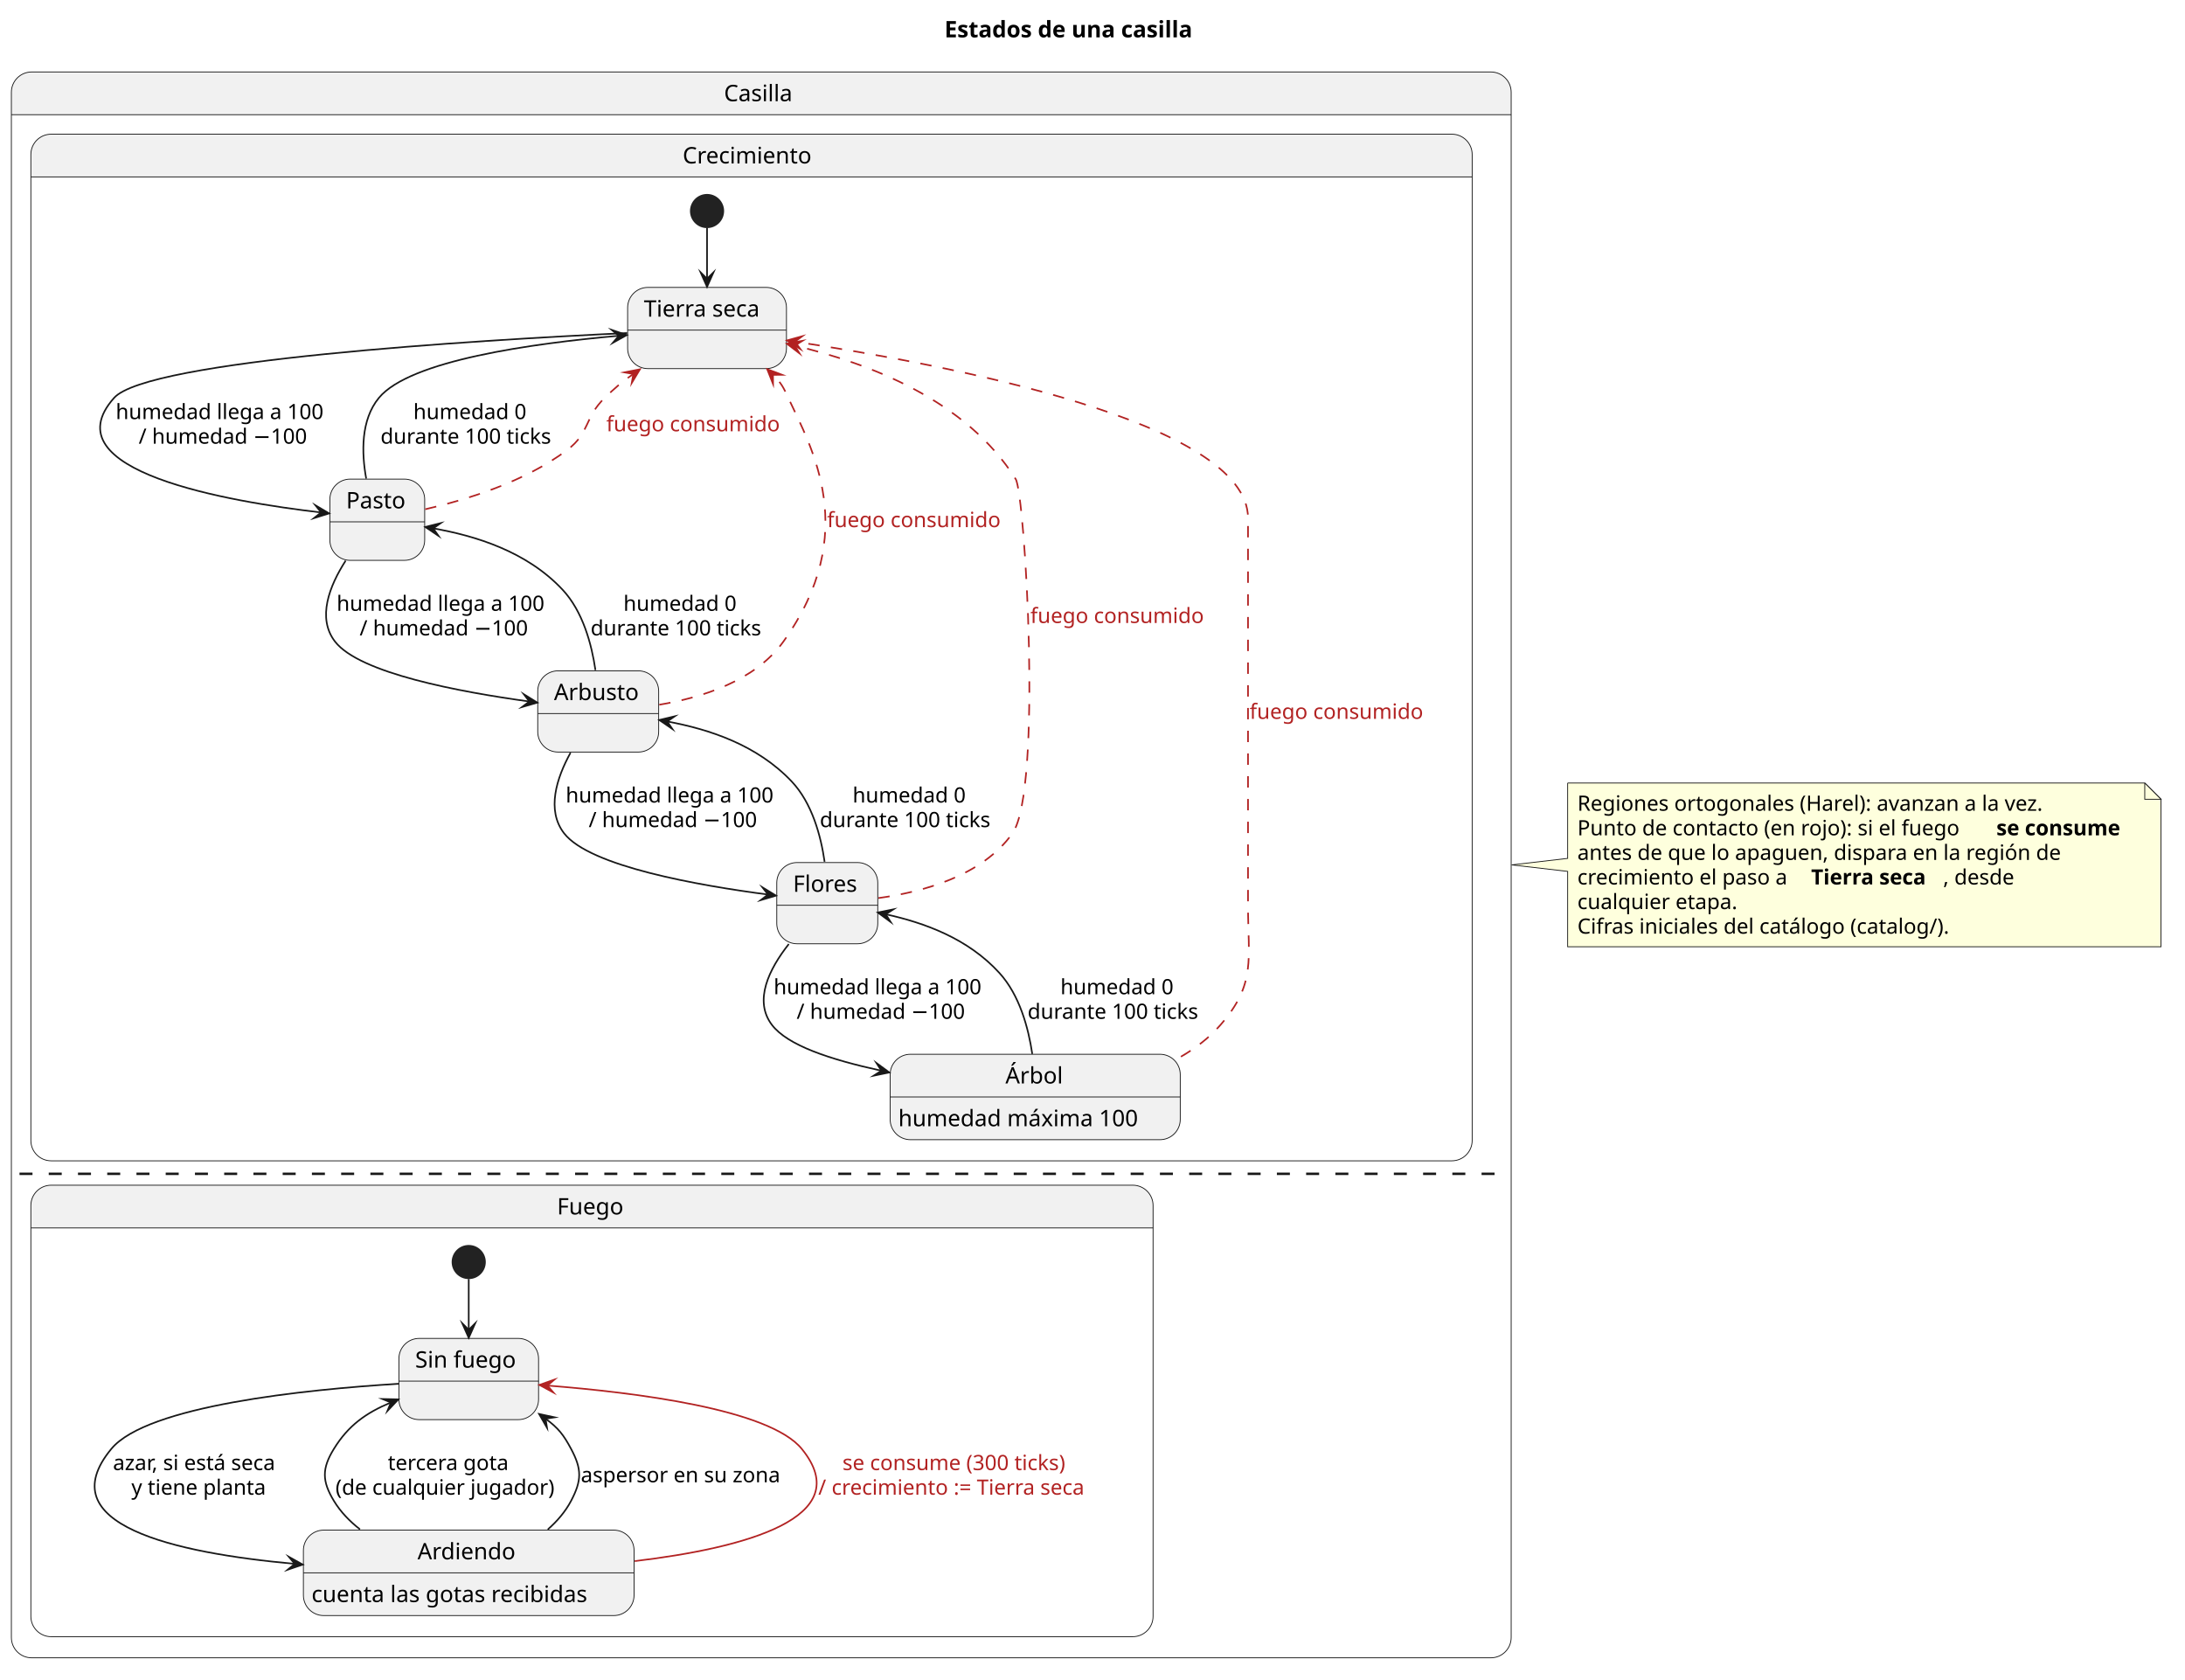
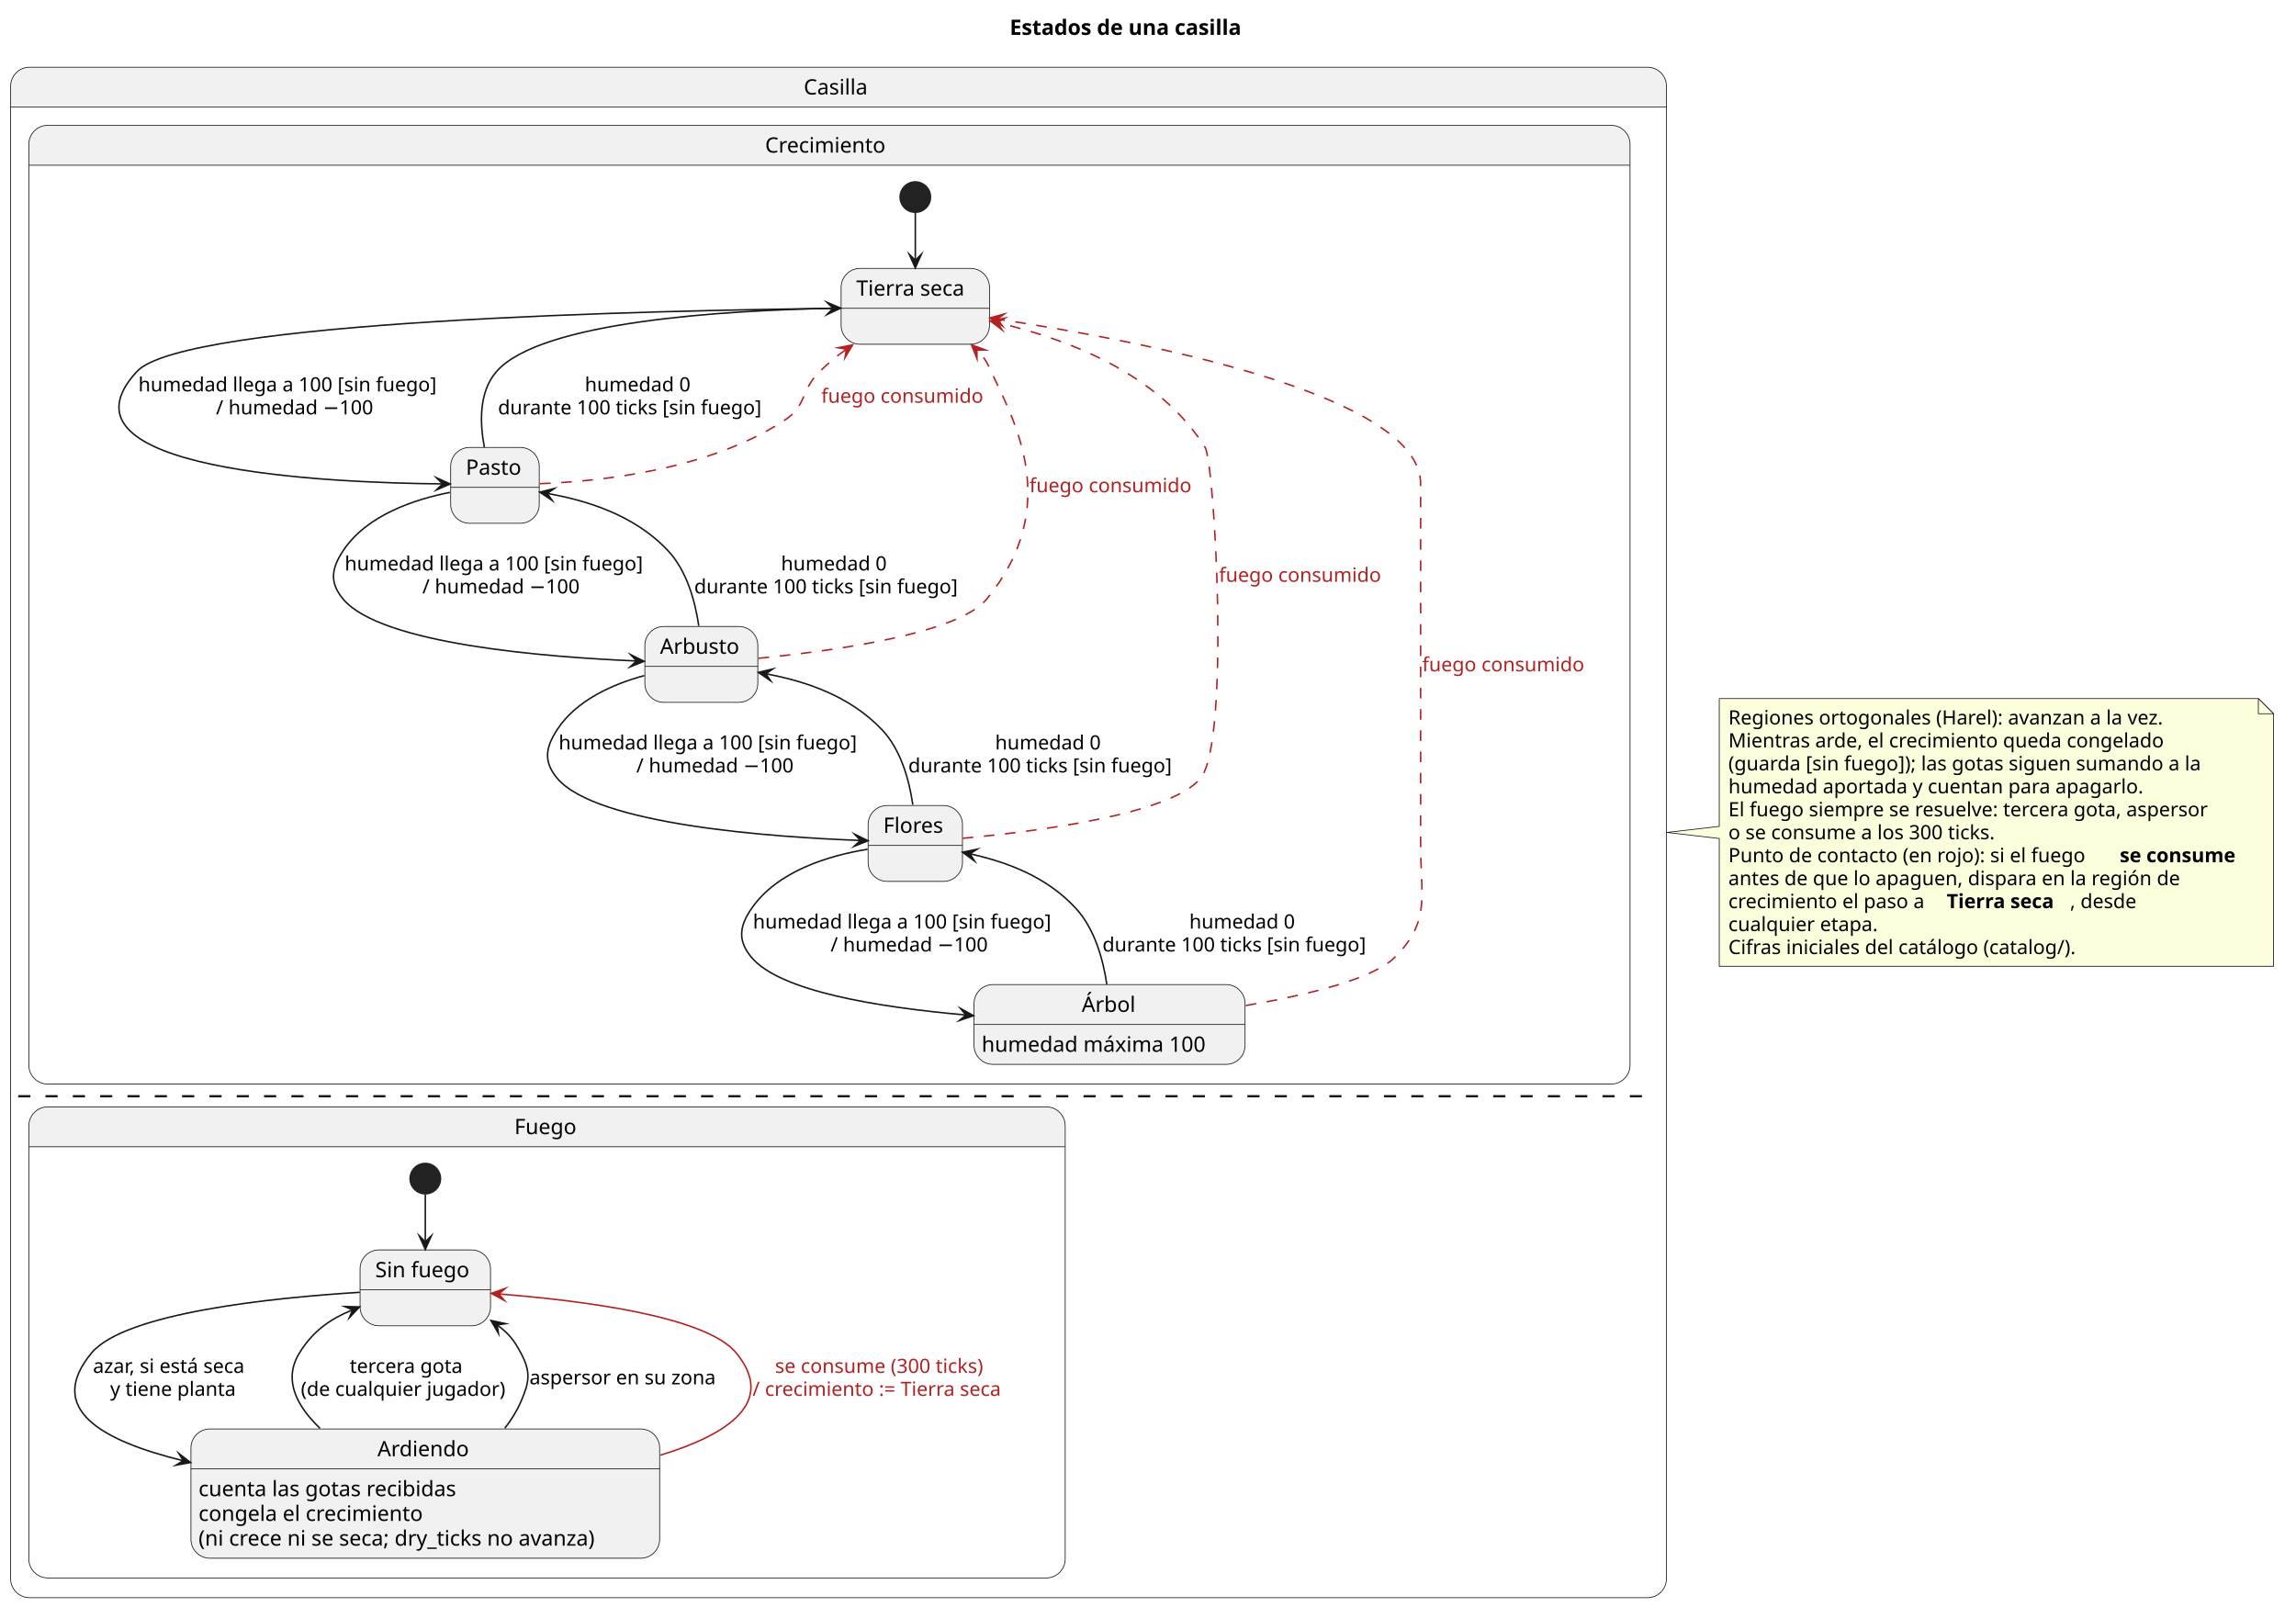
- <svg xmlns="http://www.w3.org/2000/svg" version="1.1" data-diagram-type="STATE" style="width:1345px;height:1034px;background:#FFFFFF;" width="1345px" height="1034px" viewBox="0 0 1345 1034" zoomAndPan="magnify" preserveAspectRatio="none" contentStyleType="text/css">
+ <svg xmlns="http://www.w3.org/2000/svg" version="1.1" data-diagram-type="STATE" style="width:1513px;height:1066px;background:#FFFFFF;" width="1513px" height="1066px" viewBox="0 0 1513 1066" zoomAndPan="magnify" preserveAspectRatio="none" contentStyleType="text/css">
  <defs />
  <g font-family="sans-serif" lengthAdjust="spacing">
    <g class="title" data-source-line="1">
-       <text x="581.387" y="22.995" fill="#000" font-size="14" textLength="175.451" font-weight="700">Estados de una casilla</text>
+       <text x="665.372" y="22.995" fill="#000" font-size="14" textLength="175.451" font-weight="700">Estados de una casilla</text>
    </g>
    <g class="entity" data-qualified-name="Casilla" id="ent0001" data-source-line="3">
-       <path d="M19.5,44.297 L917.715,44.297 A12.5,12.5 0 0 1 930.215,56.797 L930.215,70.594 L7,70.594 L7,56.797 A12.5,12.5 0 0 1 19.5,44.297" fill="#F1F1F1" />
-       <rect x="7" y="44.297" width="923.215" height="976.078" fill="none" style="stroke:#181818;stroke-width:0.5;" rx="12.5" ry="12.5" />
-       <line x1="7" y1="70.594" x2="930.215" y2="70.594" style="stroke:#181818;stroke-width:0.5;" />
-       <text x="445.659" y="62.292" fill="#000" font-size="14" textLength="45.896">Casilla</text>
+       <path d="M19.5,44.297 L1085.645,44.297 A12.5,12.5 0 0 1 1098.145,56.797 L1098.145,70.594 L7,70.594 L7,56.797 A12.5,12.5 0 0 1 19.5,44.297" fill="#F1F1F1" />
+       <rect x="7" y="44.297" width="1091.145" height="1008.672" fill="none" style="stroke:#181818;stroke-width:0.5;" rx="12.5" ry="12.5" />
+       <line x1="7" y1="70.594" x2="1098.145" y2="70.594" style="stroke:#181818;stroke-width:0.5;" />
+       <text x="529.624" y="62.292" fill="#000" font-size="14" textLength="45.896">Casilla</text>
      <g class="entity" data-qualified-name="Casilla.Crecimiento" id="ent0002" data-source-line="4">
-         <path d="M31.5,82.594 L893.715,82.594 A12.5,12.5 0 0 1 906.215,95.094 L906.215,108.891 L19,108.891 L19,95.094 A12.5,12.5 0 0 1 31.5,82.594" fill="#F1F1F1" />
-         <rect x="19" y="82.594" width="887.215" height="631.891" fill="none" style="stroke:#181818;stroke-width:0.5;" rx="12.5" ry="12.5" />
-         <line x1="19" y1="108.891" x2="906.215" y2="108.891" style="stroke:#181818;stroke-width:0.5;" />
-         <text x="420.208" y="100.589" fill="#000" font-size="14" textLength="84.8">Crecimiento</text>
+         <path d="M31.5,82.594 L1061.645,82.594 A12.5,12.5 0 0 1 1074.145,95.094 L1074.145,108.891 L19,108.891 L19,95.094 A12.5,12.5 0 0 1 31.5,82.594" fill="#F1F1F1" />
+         <rect x="19" y="82.594" width="1055.145" height="631.891" fill="none" style="stroke:#181818;stroke-width:0.5;" rx="12.5" ry="12.5" />
+         <line x1="19" y1="108.891" x2="1074.145" y2="108.891" style="stroke:#181818;stroke-width:0.5;" />
+         <text x="504.173" y="100.589" fill="#000" font-size="14" textLength="84.8">Crecimiento</text>
        <g class="entity" data-qualified-name="Casilla.Crecimiento.Seca" id="ent0003" data-source-line="5">
-           <rect x="386.34" y="176.891" width="97.779" height="50" fill="#F1F1F1" style="stroke:#181818;stroke-width:0.5;" rx="12.5" ry="12.5" />
-           <line x1="386.34" y1="203.188" x2="484.119" y2="203.188" style="stroke:#181818;stroke-width:0.5;" />
-           <text x="396.34" y="194.886" fill="#000" font-size="14" textLength="77.779">Tierra seca</text>
+           <rect x="554.27" y="176.891" width="97.779" height="50" fill="#F1F1F1" style="stroke:#181818;stroke-width:0.5;" rx="12.5" ry="12.5" />
+           <line x1="554.27" y1="203.188" x2="652.049" y2="203.188" style="stroke:#181818;stroke-width:0.5;" />
+           <text x="564.27" y="194.886" fill="#000" font-size="14" textLength="77.779">Tierra seca</text>
        </g>
        <g class="entity" data-qualified-name="Casilla.Crecimiento.Pasto" id="ent0004" data-source-line="6">
-           <rect x="203.05" y="294.891" width="58.37" height="50" fill="#F1F1F1" style="stroke:#181818;stroke-width:0.5;" rx="12.5" ry="12.5" />
-           <line x1="203.05" y1="321.188" x2="261.42" y2="321.188" style="stroke:#181818;stroke-width:0.5;" />
-           <text x="213.05" y="312.886" fill="#000" font-size="14" textLength="38.37">Pasto</text>
+           <rect x="296.97" y="294.891" width="58.37" height="50" fill="#F1F1F1" style="stroke:#181818;stroke-width:0.5;" rx="12.5" ry="12.5" />
+           <line x1="296.97" y1="321.188" x2="355.34" y2="321.188" style="stroke:#181818;stroke-width:0.5;" />
+           <text x="306.97" y="312.886" fill="#000" font-size="14" textLength="38.37">Pasto</text>
        </g>
        <g class="entity" data-qualified-name="Casilla.Crecimiento.Arbusto" id="ent0005" data-source-line="7">
-           <rect x="331.01" y="412.891" width="74.441" height="50" fill="#F1F1F1" style="stroke:#181818;stroke-width:0.5;" rx="12.5" ry="12.5" />
-           <line x1="331.01" y1="439.188" x2="405.451" y2="439.188" style="stroke:#181818;stroke-width:0.5;" />
-           <text x="341.01" y="430.886" fill="#000" font-size="14" textLength="54.441">Arbusto</text>
+           <rect x="424.94" y="412.891" width="74.441" height="50" fill="#F1F1F1" style="stroke:#181818;stroke-width:0.5;" rx="12.5" ry="12.5" />
+           <line x1="424.94" y1="439.188" x2="499.381" y2="439.188" style="stroke:#181818;stroke-width:0.5;" />
+           <text x="434.94" y="430.886" fill="#000" font-size="14" textLength="54.441">Arbusto</text>
        </g>
        <g class="entity" data-qualified-name="Casilla.Crecimiento.Flores" id="ent0006" data-source-line="8">
-           <rect x="478.15" y="530.891" width="62.171" height="50" fill="#F1F1F1" style="stroke:#181818;stroke-width:0.5;" rx="12.5" ry="12.5" />
-           <line x1="478.15" y1="557.188" x2="540.321" y2="557.188" style="stroke:#181818;stroke-width:0.5;" />
-           <text x="488.15" y="548.886" fill="#000" font-size="14" textLength="42.171">Flores</text>
+           <rect x="572.07" y="530.891" width="62.171" height="50" fill="#F1F1F1" style="stroke:#181818;stroke-width:0.5;" rx="12.5" ry="12.5" />
+           <line x1="572.07" y1="557.188" x2="634.241" y2="557.188" style="stroke:#181818;stroke-width:0.5;" />
+           <text x="582.07" y="548.886" fill="#000" font-size="14" textLength="42.171">Flores</text>
        </g>
        <g class="entity" data-qualified-name="Casilla.Crecimiento.Arbol" id="ent0007" data-source-line="9">
-           <rect x="547.94" y="648.891" width="178.58" height="52.594" fill="#F1F1F1" style="stroke:#181818;stroke-width:0.5;" rx="12.5" ry="12.5" />
-           <line x1="547.94" y1="675.188" x2="726.52" y2="675.188" style="stroke:#181818;stroke-width:0.5;" />
-           <text x="618.893" y="666.886" fill="#000" font-size="14" textLength="36.675">Árbol</text>
-           <text x="552.94" y="693.183" fill="#000" font-size="14" textLength="158.58">humedad máxima 100</text>
+           <rect x="641.87" y="648.891" width="178.58" height="52.594" fill="#F1F1F1" style="stroke:#181818;stroke-width:0.5;" rx="12.5" ry="12.5" />
+           <line x1="641.87" y1="675.188" x2="820.45" y2="675.188" style="stroke:#181818;stroke-width:0.5;" />
+           <text x="712.823" y="666.886" fill="#000" font-size="14" textLength="36.675">Árbol</text>
+           <text x="646.87" y="693.183" fill="#000" font-size="14" textLength="158.58">humedad máxima 100</text>
        </g>
        <g class="start_entity" data-qualified-name="Casilla.Crecimiento..start.Crecimiento" id="ent0012" data-source-line="12">
-           <ellipse cx="435.23" cy="129.891" rx="10" ry="10" fill="#222" style="stroke:#222;stroke-width:1;" />
+           <ellipse cx="603.16" cy="129.891" rx="10" ry="10" fill="#222" style="stroke:#222;stroke-width:1;" />
        </g>
        <g class="link" data-entity-1="ent0012" data-entity-2="ent0003" id="lnk13" data-source-line="12" data-link-type="dependency">
-           <path d="M435.23,140.331 C435.23,149.581 435.23,159.081 435.23,171.571" style="stroke:#181818;stroke-width:1;" fill="none" id="*start*Crecimiento-to-Seca" />
-           <polygon points="435.23,176.571,439.23,167.571,435.23,171.571,431.23,167.571,435.23,176.571" fill="#181818" style="stroke:#181818;stroke-width:1;stroke-linejoin:miter;stroke-miterlimit:10;" />
+           <path d="M603.16,140.331 C603.16,149.581 603.16,159.081 603.16,171.571" style="stroke:#181818;stroke-width:1;" fill="none" id="*start*Crecimiento-to-Seca" />
+           <polygon points="603.16,176.571,607.16,167.571,603.16,171.571,599.16,167.571,603.16,176.571" fill="#181818" style="stroke:#181818;stroke-width:1;stroke-linejoin:miter;stroke-miterlimit:10;" />
        </g>
        <g class="link" data-entity-1="ent0003" data-entity-2="ent0004" id="lnk14" data-source-line="13" data-link-type="dependency">
-           <path d="M386.1,204.971 C291.36,209.491 90.9,221.711 70.23,244.891 C30,290.011 140.734,308.792 197.654,315.422" style="stroke:#181818;stroke-width:1;" fill="none" id="Seca-to-Pasto" />
-           <polygon points="202.62,316.001,194.143,310.986,197.654,315.422,193.218,318.932,202.62,316.001" fill="#181818" style="stroke:#181818;stroke-width:1;stroke-linejoin:miter;stroke-miterlimit:10;" />
-           <text x="71.23" y="257.958" fill="#000" font-size="13" textLength="138.227">humedad llega a 100</text>
-           <text x="85.363" y="273.09" fill="#000" font-size="13" textLength="109.96">/ humedad −100</text>
+           <path d="M553.89,203.211 C431.49,204.531 121.19,211.211 90.16,244.891 C30,310.171 215.94,318.224 291.64,318.924" style="stroke:#181818;stroke-width:1;" fill="none" id="Seca-to-Pasto" />
+           <polygon points="296.64,318.971,287.677,314.888,291.64,318.924,287.603,322.887,296.64,318.971" fill="#181818" style="stroke:#181818;stroke-width:1;stroke-linejoin:miter;stroke-miterlimit:10;" />
+           <text x="91.16" y="257.958" fill="#000" font-size="13" textLength="212.278">humedad llega a 100 [sin fuego]</text>
+           <text x="142.319" y="273.09" fill="#000" font-size="13" textLength="109.96">/ humedad −100</text>
        </g>
        <g class="link" data-entity-1="ent0004" data-entity-2="ent0005" id="lnk15" data-source-line="14" data-link-type="dependency">
-           <path d="M212.76,345.111 C202.83,360.561 194.98,380.351 206.23,394.891 C221.34,414.421 282.867,425.847 325.827,431.777" style="stroke:#181818;stroke-width:1;" fill="none" id="Pasto-to-Arbusto" />
-           <polygon points="330.78,432.461,322.411,427.268,325.827,431.777,321.318,435.192,330.78,432.461" fill="#181818" style="stroke:#181818;stroke-width:1;stroke-linejoin:miter;stroke-miterlimit:10;" />
-           <text x="207.23" y="375.958" fill="#000" font-size="13" textLength="138.227">humedad llega a 100</text>
-           <text x="221.363" y="391.09" fill="#000" font-size="13" textLength="109.96">/ humedad −100</text>
+           <path d="M296.49,324.521 C273.02,329.131 241.69,339.521 226.16,362.891 C218.29,374.731 217.03,383.981 226.16,394.891 C251.01,424.551 359.335,433.068 419.455,435.628" style="stroke:#181818;stroke-width:1;" fill="none" id="Pasto-to-Arbusto" />
+           <polygon points="424.45,435.841,415.628,431.461,419.455,435.628,415.288,439.454,424.45,435.841" fill="#181818" style="stroke:#181818;stroke-width:1;stroke-linejoin:miter;stroke-miterlimit:10;" />
+           <text x="227.16" y="375.958" fill="#000" font-size="13" textLength="212.278">humedad llega a 100 [sin fuego]</text>
+           <text x="278.319" y="391.09" fill="#000" font-size="13" textLength="109.96">/ humedad −100</text>
        </g>
        <g class="link" data-entity-1="ent0005" data-entity-2="ent0006" id="lnk16" data-source-line="15" data-link-type="dependency">
-           <path d="M351.2,463.301 C342.64,478.831 336.2,498.631 347.23,512.891 C363.06,533.341 430.233,544.996 472.733,550.606" style="stroke:#181818;stroke-width:1;" fill="none" id="Arbusto-to-Flores" />
-           <polygon points="477.69,551.261,469.291,546.117,472.733,550.606,468.244,554.048,477.69,551.261" fill="#181818" style="stroke:#181818;stroke-width:1;stroke-linejoin:miter;stroke-miterlimit:10;" />
-           <text x="348.23" y="493.958" fill="#000" font-size="13" textLength="138.227">humedad llega a 100</text>
-           <text x="362.363" y="509.09" fill="#000" font-size="13" textLength="109.96">/ humedad −100</text>
+           <path d="M424.59,445.251 C403.88,450.881 379.85,461.391 367.16,480.891 C359.4,492.801 358.03,501.981 367.16,512.891 C392.95,543.671 508.994,551.722 567.004,553.912" style="stroke:#181818;stroke-width:1;" fill="none" id="Arbusto-to-Flores" />
+           <polygon points="572,554.101,563.157,549.764,567.004,553.912,562.856,557.758,572,554.101" fill="#181818" style="stroke:#181818;stroke-width:1;stroke-linejoin:miter;stroke-miterlimit:10;" />
+           <text x="368.16" y="493.958" fill="#000" font-size="13" textLength="212.278">humedad llega a 100 [sin fuego]</text>
+           <text x="419.319" y="509.09" fill="#000" font-size="13" textLength="109.96">/ humedad −100</text>
        </g>
        <g class="link" data-entity-1="ent0006" data-entity-2="ent0007" id="lnk17" data-source-line="16" data-link-type="dependency">
-           <path d="M485.56,581.051 C473.55,596.291 463.69,615.861 475.23,630.891 C484.85,643.411 510.525,652.033 542.555,659.033" style="stroke:#181818;stroke-width:1;" fill="none" id="Flores-to-Arbol" />
-           <polygon points="547.44,660.101,539.502,654.271,542.555,659.033,537.794,662.087,547.44,660.101" fill="#181818" style="stroke:#181818;stroke-width:1;stroke-linejoin:miter;stroke-miterlimit:10;" />
-           <text x="476.23" y="611.958" fill="#000" font-size="13" textLength="138.227">humedad llega a 100</text>
-           <text x="490.363" y="627.09" fill="#000" font-size="13" textLength="109.96">/ humedad −100</text>
+           <path d="M571.71,559.711 C546.35,563.841 512.2,573.981 495.16,598.891 C487.13,610.621 486.05,619.961 495.16,630.891 C513.86,653.331 577.92,663.737 636.54,668.957" style="stroke:#181818;stroke-width:1;" fill="none" id="Flores-to-Arbol" />
+           <polygon points="641.52,669.401,632.91,664.618,636.54,668.957,632.201,672.587,641.52,669.401" fill="#181818" style="stroke:#181818;stroke-width:1;stroke-linejoin:miter;stroke-miterlimit:10;" />
+           <text x="496.16" y="611.958" fill="#000" font-size="13" textLength="212.278">humedad llega a 100 [sin fuego]</text>
+           <text x="547.319" y="627.09" fill="#000" font-size="13" textLength="109.96">/ humedad −100</text>
        </g>
        <g class="link" data-entity-1="ent0007" data-entity-2="ent0006" id="lnk18" data-source-line="17" data-link-type="dependency">
-           <path d="M635.43,648.731 C633.05,632.671 627.61,612.481 615.23,598.891 C595.77,577.521 568.913,567.947 545.223,562.727" style="stroke:#181818;stroke-width:1;" fill="none" id="Arbol-to-Flores" />
-           <polygon points="540.34,561.651,548.268,567.494,545.223,562.727,549.99,559.681,540.34,561.651" fill="#181818" style="stroke:#181818;stroke-width:1;stroke-linejoin:miter;stroke-miterlimit:10;" />
-           <text x="652.739" y="611.958" fill="#000" font-size="13" textLength="74.014">humedad 0</text>
-           <text x="632.56" y="627.09" fill="#000" font-size="13" textLength="114.372">durante 100 ticks</text>
+           <path d="M729.36,648.731 C726.98,632.671 721.54,612.481 709.16,598.891 C689.7,577.521 662.843,567.947 639.153,562.727" style="stroke:#181818;stroke-width:1;" fill="none" id="Arbol-to-Flores" />
+           <polygon points="634.27,561.651,642.198,567.494,639.153,562.727,643.92,559.681,634.27,561.651" fill="#181818" style="stroke:#181818;stroke-width:1;stroke-linejoin:miter;stroke-miterlimit:10;" />
+           <text x="783.695" y="611.958" fill="#000" font-size="13" textLength="74.014">humedad 0</text>
+           <text x="726.49" y="627.09" fill="#000" font-size="13" textLength="188.424">durante 100 ticks [sin fuego]</text>
        </g>
        <g class="link" data-entity-1="ent0006" data-entity-2="ent0005" id="lnk19" data-source-line="18" data-link-type="dependency">
-           <path d="M507.59,530.411 C505.3,514.451 499.88,494.191 487.23,480.891 C465.94,458.501 436.925,448.946 410.725,444.066" style="stroke:#181818;stroke-width:1;" fill="none" id="Flores-to-Arbusto" />
-           <polygon points="405.81,443.151,413.925,448.731,410.725,444.066,415.39,440.866,405.81,443.151" fill="#181818" style="stroke:#181818;stroke-width:1;stroke-linejoin:miter;stroke-miterlimit:10;" />
-           <text x="524.819" y="493.958" fill="#000" font-size="13" textLength="74.014">humedad 0</text>
-           <text x="504.64" y="509.09" fill="#000" font-size="13" textLength="114.372">durante 100 ticks</text>
+           <path d="M601.52,530.411 C599.22,514.451 593.81,494.191 581.16,480.891 C559.87,458.501 530.845,448.947 504.655,444.067" style="stroke:#181818;stroke-width:1;" fill="none" id="Flores-to-Arbusto" />
+           <polygon points="499.74,443.151,507.855,448.732,504.655,444.067,509.32,440.867,499.74,443.151" fill="#181818" style="stroke:#181818;stroke-width:1;stroke-linejoin:miter;stroke-miterlimit:10;" />
+           <text x="655.765" y="493.958" fill="#000" font-size="13" textLength="74.014">humedad 0</text>
+           <text x="598.56" y="509.09" fill="#000" font-size="13" textLength="188.424">durante 100 ticks [sin fuego]</text>
        </g>
        <g class="link" data-entity-1="ent0005" data-entity-2="ent0004" id="lnk20" data-source-line="19" data-link-type="dependency">
-           <path d="M366.53,412.461 C364.21,396.531 358.79,376.281 346.23,362.891 C324.08,339.271 292.434,329.749 266.694,325.209" style="stroke:#181818;stroke-width:1;" fill="none" id="Arbusto-to-Pasto" />
-           <polygon points="261.77,324.341,269.938,329.843,266.694,325.209,271.328,321.965,261.77,324.341" fill="#181818" style="stroke:#181818;stroke-width:1;stroke-linejoin:miter;stroke-miterlimit:10;" />
-           <text x="383.739" y="375.958" fill="#000" font-size="13" textLength="74.014">humedad 0</text>
-           <text x="363.56" y="391.09" fill="#000" font-size="13" textLength="114.372">durante 100 ticks</text>
+           <path d="M460.46,412.461 C458.14,396.531 452.72,376.281 440.16,362.891 C418.01,339.271 386.364,329.749 360.624,325.209" style="stroke:#181818;stroke-width:1;" fill="none" id="Arbusto-to-Pasto" />
+           <polygon points="355.7,324.341,363.868,329.843,360.624,325.209,365.258,321.965,355.7,324.341" fill="#181818" style="stroke:#181818;stroke-width:1;stroke-linejoin:miter;stroke-miterlimit:10;" />
+           <text x="514.695" y="375.958" fill="#000" font-size="13" textLength="74.014">humedad 0</text>
+           <text x="457.49" y="391.09" fill="#000" font-size="13" textLength="188.424">durante 100 ticks [sin fuego]</text>
        </g>
        <g class="link" data-entity-1="ent0004" data-entity-2="ent0003" id="lnk21" data-source-line="20" data-link-type="dependency">
-           <path d="M225.42,294.591 C222.53,278.701 222.03,258.471 233.23,244.891 C252.26,221.811 327.44,211.413 380.88,206.663" style="stroke:#181818;stroke-width:1;" fill="none" id="Pasto-to-Seca" />
-           <polygon points="385.86,206.221,376.541,203.033,380.88,206.663,377.249,211.002,385.86,206.221" fill="#181818" style="stroke:#181818;stroke-width:1;stroke-linejoin:miter;stroke-miterlimit:10;" />
-           <text x="254.409" y="257.958" fill="#000" font-size="13" textLength="74.014">humedad 0</text>
-           <text x="234.23" y="273.09" fill="#000" font-size="13" textLength="114.372">durante 100 ticks</text>
+           <path d="M319.18,294.731 C316.13,278.711 315.51,258.261 327.16,244.891 C356.05,211.721 477.711,204.57 548.981,203.16" style="stroke:#181818;stroke-width:1;" fill="none" id="Pasto-to-Seca" />
+           <polygon points="553.98,203.061,544.903,199.239,548.981,203.16,545.061,207.238,553.98,203.061" fill="#181818" style="stroke:#181818;stroke-width:1;stroke-linejoin:miter;stroke-miterlimit:10;" />
+           <text x="385.365" y="257.958" fill="#000" font-size="13" textLength="74.014">humedad 0</text>
+           <text x="328.16" y="273.09" fill="#000" font-size="13" textLength="188.424">durante 100 ticks [sin fuego]</text>
        </g>
        <g class="link" data-entity-1="ent0004" data-entity-2="ent0003" id="lnk22" data-source-line="21" data-link-type="dependency">
-           <path d="M261.75,313.451 C286.94,307.671 323.13,296.571 349.23,276.891 C363.22,266.341 359.63,257.051 372.23,244.891 C378.76,238.591 382.249,235.505 389.849,230.165" style="stroke:#B22222;stroke-width:1;stroke-dasharray:7,7;" fill="none" id="Pasto-to-Seca-1" />
-           <polygon points="393.94,227.291,384.276,229.192,389.849,230.165,388.876,235.738,393.94,227.291" fill="#B22222" style="stroke:#B22222;stroke-width:1;stroke-linejoin:miter;stroke-miterlimit:10;" />
-           <text x="373.23" y="265.458" fill="#B22222" font-size="13" textLength="111.985">fuego consumido</text>
+           <path d="M355.83,318.771 C395.68,317.271 467.24,309.731 517.16,276.891 C531.79,267.261 527.56,257.051 540.16,244.891 C546.68,238.591 550.179,235.505 557.779,230.165" style="stroke:#B22222;stroke-width:1;stroke-dasharray:7,7;" fill="none" id="Pasto-to-Seca-1" />
+           <polygon points="561.87,227.291,552.206,229.192,557.779,230.165,556.806,235.738,561.87,227.291" fill="#B22222" style="stroke:#B22222;stroke-width:1;stroke-linejoin:miter;stroke-miterlimit:10;" />
+           <text x="541.16" y="265.458" fill="#B22222" font-size="13" textLength="111.985">fuego consumido</text>
        </g>
        <g class="link" data-entity-1="ent0005" data-entity-2="ent0003" id="lnk23" data-source-line="22" data-link-type="dependency">
-           <path d="M405.82,433.761 C431.85,429.421 464.85,419.151 482.23,394.891 C530.22,327.891 499.42,275.341 485.23,244.891 C482.17,238.311 481.076,235.906 475.816,230.736" style="stroke:#B22222;stroke-width:1;stroke-dasharray:7,7;" fill="none" id="Arbusto-to-Seca" />
-           <polygon points="472.25,227.231,475.865,236.392,475.816,230.736,481.473,230.687,472.25,227.231" fill="#B22222" style="stroke:#B22222;stroke-width:1;stroke-linejoin:miter;stroke-miterlimit:10;" />
-           <text x="509.11" y="324.458" fill="#B22222" font-size="13" textLength="111.985">fuego consumido</text>
+           <path d="M499.87,433.851 C549.15,429.011 631.41,417.681 650.16,394.891 C700.72,333.401 668.05,276.841 653.16,244.891 C650.09,238.311 649.006,235.906 643.746,230.736" style="stroke:#B22222;stroke-width:1;stroke-dasharray:7,7;" fill="none" id="Arbusto-to-Seca" />
+           <polygon points="640.18,227.231,643.795,236.392,643.746,230.736,649.403,230.687,640.18,227.231" fill="#B22222" style="stroke:#B22222;stroke-width:1;stroke-linejoin:miter;stroke-miterlimit:10;" />
+           <text x="678.35" y="324.458" fill="#B22222" font-size="13" textLength="111.985">fuego consumido</text>
        </g>
        <g class="link" data-entity-1="ent0006" data-entity-2="ent0003" id="lnk24" data-source-line="23" data-link-type="dependency">
-           <path d="M540.7,552.761 C567.53,549.101 604.62,539.251 623.23,512.891 C641.83,486.551 630.98,304.061 625.23,294.891 C594.57,245.981 534.582,223.598 489.212,212.708" style="stroke:#B22222;stroke-width:1;stroke-dasharray:7,7;" fill="none" id="Flores-to-Seca" />
-           <polygon points="484.35,211.541,492.168,217.531,489.212,212.708,494.035,209.752,484.35,211.541" fill="#B22222" style="stroke:#B22222;stroke-width:1;stroke-linejoin:miter;stroke-miterlimit:10;" />
-           <text x="634.25" y="383.458" fill="#B22222" font-size="13" textLength="111.985">fuego consumido</text>
+           <path d="M634.4,552.481 C682.61,548.051 771.65,536.791 791.16,512.891 C810.84,488.771 800.34,304.731 794.16,294.891 C763.32,245.801 702.995,223.445 657.395,212.625" style="stroke:#B22222;stroke-width:1;stroke-dasharray:7,7;" fill="none" id="Flores-to-Seca" />
+           <polygon points="652.53,211.471,660.363,217.44,657.395,212.625,662.21,209.657,652.53,211.471" fill="#B22222" style="stroke:#B22222;stroke-width:1;stroke-linejoin:miter;stroke-miterlimit:10;" />
+           <text x="803.26" y="383.458" fill="#B22222" font-size="13" textLength="111.985">fuego consumido</text>
        </g>
        <g class="link" data-entity-1="ent0007" data-entity-2="ent0003" id="lnk25" data-source-line="24" data-link-type="dependency">
-           <path d="M726.93,650.381 C736.03,645.121 744.42,638.711 751.23,630.891 C773.4,605.451 768.23,590.631 768.23,556.891 C768.23,318.891 768.23,318.891 768.23,318.891 C768.23,259.501 581.944,224.256 489.314,210.296" style="stroke:#B22222;stroke-width:1;stroke-dasharray:7,7;" fill="none" id="Arbol-to-Seca" />
-           <polygon points="484.37,209.551,492.673,214.847,489.314,210.296,493.866,206.937,484.37,209.551" fill="#B22222" style="stroke:#B22222;stroke-width:1;stroke-linejoin:miter;stroke-miterlimit:10;" />
-           <text x="769.23" y="442.458" fill="#B22222" font-size="13" textLength="111.985">fuego consumido</text>
+           <path d="M820.91,662.721 C862.05,655.681 904.83,645.221 919.16,630.891 C943.01,607.021 936.16,590.631 936.16,556.891 C936.16,318.891 936.16,318.891 936.16,318.891 C936.16,259.501 749.864,224.256 657.234,210.296" style="stroke:#B22222;stroke-width:1;stroke-dasharray:7,7;" fill="none" id="Arbol-to-Seca" />
+           <polygon points="652.29,209.551,660.593,214.847,657.234,210.296,661.786,206.937,652.29,209.551" fill="#B22222" style="stroke:#B22222;stroke-width:1;stroke-linejoin:miter;stroke-miterlimit:10;" />
+           <text x="937.16" y="442.458" fill="#B22222" font-size="13" textLength="111.985">fuego consumido</text>
        </g>
      </g>
-       <line x1="12" y1="722.484" x2="923.215" y2="722.484" style="stroke:#181818;stroke-width:1.5;stroke-dasharray:8,10;" />
+       <line x1="12" y1="722.484" x2="1091.145" y2="722.484" style="stroke:#181818;stroke-width:1.5;stroke-dasharray:8,10;" />
      <g class="entity" data-qualified-name="Casilla.CONC1.Fuego" id="ent0009" data-source-line="27">
-         <path d="M31.5,729.484 L697.286,729.484 A12.5,12.5 0 0 1 709.786,741.984 L709.786,755.781 L19,755.781 L19,741.984 A12.5,12.5 0 0 1 31.5,729.484" fill="#F1F1F1" />
-         <rect x="19" y="729.484" width="690.786" height="277.891" fill="none" style="stroke:#181818;stroke-width:0.5;" rx="12.5" ry="12.5" />
-         <line x1="19" y1="755.781" x2="709.786" y2="755.781" style="stroke:#181818;stroke-width:0.5;" />
-         <text x="342.897" y="747.479" fill="#000" font-size="14" textLength="42.991">Fuego</text>
+         <path d="M31.5,729.484 L689.436,729.484 A12.5,12.5 0 0 1 701.936,741.984 L701.936,755.781 L19,755.781 L19,741.984 A12.5,12.5 0 0 1 31.5,729.484" fill="#F1F1F1" />
+         <rect x="19" y="729.484" width="682.936" height="310.484" fill="none" style="stroke:#181818;stroke-width:0.5;" rx="12.5" ry="12.5" />
+         <line x1="19" y1="755.781" x2="701.936" y2="755.781" style="stroke:#181818;stroke-width:0.5;" />
+         <text x="338.972" y="747.479" fill="#000" font-size="14" textLength="42.991">Fuego</text>
        <g class="entity" data-qualified-name="Casilla.CONC1.Fuego.SinFuego" id="ent0010" data-source-line="28">
-           <rect x="245.55" y="823.781" width="85.967" height="50" fill="#F1F1F1" style="stroke:#181818;stroke-width:0.5;" rx="12.5" ry="12.5" />
-           <line x1="245.55" y1="850.078" x2="331.517" y2="850.078" style="stroke:#181818;stroke-width:0.5;" />
-           <text x="255.55" y="841.776" fill="#000" font-size="14" textLength="65.967">Sin fuego</text>
+           <rect x="237.27" y="823.781" width="85.967" height="50" fill="#F1F1F1" style="stroke:#181818;stroke-width:0.5;" rx="12.5" ry="12.5" />
+           <line x1="237.27" y1="850.078" x2="323.237" y2="850.078" style="stroke:#181818;stroke-width:0.5;" />
+           <text x="247.27" y="841.776" fill="#000" font-size="14" textLength="65.967">Sin fuego</text>
        </g>
        <g class="entity" data-qualified-name="Casilla.CONC1.Fuego.Ardiendo" id="ent0011" data-source-line="29">
-           <rect x="186.76" y="941.781" width="203.545" height="52.594" fill="#F1F1F1" style="stroke:#181818;stroke-width:0.5;" rx="12.5" ry="12.5" />
-           <line x1="186.76" y1="968.078" x2="390.305" y2="968.078" style="stroke:#181818;stroke-width:0.5;" />
-           <text x="257.009" y="959.776" fill="#000" font-size="14" textLength="63.048">Ardiendo</text>
-           <text x="191.76" y="986.073" fill="#000" font-size="14" textLength="183.545">cuenta las gotas recibidas</text>
+           <rect x="125.82" y="941.781" width="308.873" height="85.188" fill="#F1F1F1" style="stroke:#181818;stroke-width:0.5;" rx="12.5" ry="12.5" />
+           <line x1="125.82" y1="968.078" x2="434.693" y2="968.078" style="stroke:#181818;stroke-width:0.5;" />
+           <text x="248.733" y="959.776" fill="#000" font-size="14" textLength="63.048">Ardiendo</text>
+           <text x="130.82" y="986.073" fill="#000" font-size="14" textLength="183.545">cuenta las gotas recibidas</text>
+           <text x="130.82" y="1002.37" fill="#000" font-size="14" textLength="159.229">congela el crecimiento</text>
+           <text x="130.82" y="1018.667" fill="#000" font-size="14" textLength="288.873">(ni crece ni se seca; dry_ticks no avanza)</text>
        </g>
-         <g class="start_entity" data-qualified-name="Casilla.CONC1.Fuego..start.Fuego" id="ent0026" data-source-line="32">
-           <ellipse cx="288.53" cy="776.781" rx="10" ry="10" fill="#222" style="stroke:#222;stroke-width:1;" />
+         <g class="start_entity" data-qualified-name="Casilla.CONC1.Fuego..start.Fuego" id="ent0026" data-source-line="33">
+           <ellipse cx="280.26" cy="776.781" rx="10" ry="10" fill="#222" style="stroke:#222;stroke-width:1;" />
        </g>
-         <g class="link" data-entity-1="ent0026" data-entity-2="ent0010" id="lnk27" data-source-line="32" data-link-type="dependency">
-           <path d="M288.53,787.221 C288.53,796.471 288.53,805.971 288.53,818.461" style="stroke:#181818;stroke-width:1;" fill="none" id="*start*Fuego-to-SinFuego" />
-           <polygon points="288.53,823.461,292.53,814.461,288.53,818.461,284.53,814.461,288.53,823.461" fill="#181818" style="stroke:#181818;stroke-width:1;stroke-linejoin:miter;stroke-miterlimit:10;" />
+         <g class="link" data-entity-1="ent0026" data-entity-2="ent0010" id="lnk27" data-source-line="33" data-link-type="dependency">
+           <path d="M280.26,787.221 C280.26,796.481 280.26,805.981 280.26,818.471" style="stroke:#181818;stroke-width:1;" fill="none" id="*start*Fuego-to-SinFuego" />
+           <polygon points="280.26,823.471,284.26,814.471,280.26,818.471,276.26,814.471,280.26,823.471" fill="#181818" style="stroke:#181818;stroke-width:1;stroke-linejoin:miter;stroke-miterlimit:10;" />
        </g>
-         <g class="link" data-entity-1="ent0010" data-entity-2="ent0011" id="lnk28" data-source-line="33" data-link-type="dependency">
-           <path d="M245.36,851.701 C187.78,855.281 90.53,865.181 68.53,891.781 C30,938.361 106.851,955.758 181.411,962.548" style="stroke:#181818;stroke-width:1;" fill="none" id="SinFuego-to-Ardiendo" />
-           <polygon points="186.39,963.001,177.79,958.202,181.411,962.548,177.064,966.169,186.39,963.001" fill="#181818" style="stroke:#181818;stroke-width:1;stroke-linejoin:miter;stroke-miterlimit:10;" />
-           <text x="69.53" y="904.848" fill="#000" font-size="13" textLength="112.734">azar, si está seca</text>
-           <text x="80.88" y="919.981" fill="#000" font-size="13" textLength="90.035">y tiene planta</text>
+         <g class="link" data-entity-1="ent0010" data-entity-2="ent0011" id="lnk28" data-source-line="34" data-link-type="dependency">
+           <path d="M237.09,851.711 C179.51,855.281 82.25,865.191 60.26,891.781 C30,928.361 66.213,949.362 120.743,962.712" style="stroke:#181818;stroke-width:1;" fill="none" id="SinFuego-to-Ardiendo" />
+           <polygon points="125.6,963.901,117.809,957.876,120.743,962.712,115.907,965.646,125.6,963.901" fill="#181818" style="stroke:#181818;stroke-width:1;stroke-linejoin:miter;stroke-miterlimit:10;" />
+           <text x="61.26" y="904.848" fill="#000" font-size="13" textLength="112.734">azar, si está seca</text>
+           <text x="72.61" y="919.981" fill="#000" font-size="13" textLength="90.035">y tiene planta</text>
        </g>
-         <g class="link" data-entity-1="ent0011" data-entity-2="ent0010" id="lnk29" data-source-line="34" data-link-type="dependency">
-           <path d="M221.59,941.291 C215.25,936.381 209.66,930.591 205.53,923.781 C198.16,911.611 198.08,903.891 205.53,891.781 C214.41,877.331 225.356,869.597 240.616,863.227" style="stroke:#181818;stroke-width:1;" fill="none" id="Ardiendo-to-SinFuego" />
-           <polygon points="245.23,861.301,235.384,861.077,240.616,863.227,238.465,868.46,245.23,861.301" fill="#181818" style="stroke:#181818;stroke-width:1;stroke-linejoin:miter;stroke-miterlimit:10;" />
-           <text x="238.725" y="904.848" fill="#000" font-size="13" textLength="80.298">tercera gota</text>
-           <text x="206.53" y="919.981" fill="#000" font-size="13" textLength="144.688">(de cualquier jugador)</text>
+         <g class="link" data-entity-1="ent0011" data-entity-2="ent0010" id="lnk29" data-source-line="35" data-link-type="dependency">
+           <path d="M210.88,941.331 C195.44,926.601 186.47,909.331 197.26,891.781 C206.14,877.341 217.087,869.61 232.347,863.23" style="stroke:#181818;stroke-width:1;" fill="none" id="Ardiendo-to-SinFuego" />
+           <polygon points="236.96,861.301,227.114,861.082,232.347,863.23,230.199,868.463,236.96,861.301" fill="#181818" style="stroke:#181818;stroke-width:1;stroke-linejoin:miter;stroke-miterlimit:10;" />
+           <text x="230.455" y="904.848" fill="#000" font-size="13" textLength="80.298">tercera gota</text>
+           <text x="198.26" y="919.981" fill="#000" font-size="13" textLength="144.688">(de cualquier jugador)</text>
        </g>
-         <g class="link" data-entity-1="ent0011" data-entity-2="ent0010" id="lnk30" data-source-line="35" data-link-type="dependency">
-           <path d="M337.17,941.401 C342.93,936.331 348.01,930.471 351.53,923.781 C358.15,911.191 358.24,904.321 351.53,891.781 C346.94,883.201 343.774,879.025 335.854,873.225" style="stroke:#181818;stroke-width:1;" fill="none" id="Ardiendo-to-SinFuego-1" />
-           <polygon points="331.82,870.271,336.718,878.816,335.854,873.225,341.444,872.362,331.82,870.271" fill="#181818" style="stroke:#181818;stroke-width:1;stroke-linejoin:miter;stroke-miterlimit:10;" />
-           <text x="357.53" y="912.348" fill="#000" font-size="13" textLength="131.035">aspersor en su zona</text>
+         <g class="link" data-entity-1="ent0011" data-entity-2="ent0010" id="lnk30" data-source-line="36" data-link-type="dependency">
+           <path d="M332.64,941.341 C336.89,935.881 340.58,930.011 343.26,923.781 C348.88,910.721 349.97,904.321 343.26,891.781 C338.67,883.211 335.504,879.035 327.584,873.235" style="stroke:#181818;stroke-width:1;" fill="none" id="Ardiendo-to-SinFuego-1" />
+           <polygon points="323.55,870.281,328.448,878.826,327.584,873.235,333.174,872.372,323.55,870.281" fill="#181818" style="stroke:#181818;stroke-width:1;stroke-linejoin:miter;stroke-miterlimit:10;" />
+           <text x="348.89" y="912.348" fill="#000" font-size="13" textLength="131.035">aspersor en su zona</text>
        </g>
-         <g class="link" data-entity-1="ent0011" data-entity-2="ent0010" id="lnk31" data-source-line="36" data-link-type="dependency">
-           <path d="M390.68,960.861 C458.15,952.811 528.23,934.301 493.53,891.781 C473.55,867.291 391.014,857.075 336.994,852.805" style="stroke:#B22222;stroke-width:1;" fill="none" id="Ardiendo-to-SinFuego-2" />
-           <polygon points="332.01,852.411,340.667,857.108,336.994,852.805,341.297,849.133,332.01,852.411" fill="#B22222" style="stroke:#B22222;stroke-width:1;stroke-linejoin:miter;stroke-miterlimit:10;" />
-           <text x="518.595" y="904.848" fill="#B22222" font-size="13" textLength="151.296">se consume (300 ticks)</text>
-           <text x="503.7" y="919.981" fill="#B22222" font-size="13" textLength="181.086">/ crecimiento := Tierra seca</text>
+         <g class="link" data-entity-1="ent0011" data-entity-2="ent0010" id="lnk31" data-source-line="37" data-link-type="dependency">
+           <path d="M435.19,959.061 C480.43,945.201 511.5,923.951 485.26,891.781 C465.28,867.291 382.734,857.086 328.714,852.806" style="stroke:#B22222;stroke-width:1;" fill="none" id="Ardiendo-to-SinFuego-2" />
+           <polygon points="323.73,852.411,332.386,857.11,328.714,852.806,333.018,849.135,323.73,852.411" fill="#B22222" style="stroke:#B22222;stroke-width:1;stroke-linejoin:miter;stroke-miterlimit:10;" />
+           <text x="510.745" y="904.848" fill="#B22222" font-size="13" textLength="151.296">se consume (300 ticks)</text>
+           <text x="495.85" y="919.981" fill="#B22222" font-size="13" textLength="181.086">/ crecimiento := Tierra seca</text>
        </g>
      </g>
    </g>
-     <g class="entity" data-qualified-name="GMN32" id="ent0033" data-source-line="41">
-       <path d="M964.98,481.937 L964.98,528.337 L930.45,532.337 L964.98,536.337 L964.98,582.734 A0,0 0 0 0 964.98,582.734 L1330.226,582.734 A0,0 0 0 0 1330.226,582.734 L1330.226,491.937 L1320.226,481.937 L964.98,481.937 A0,0 0 0 0 964.98,481.937" style="stroke:#181818;stroke-width:0.5;" fill="#FEFFDD" />
-       <path d="M1320.226,481.937 L1320.226,491.937 L1330.226,491.937 L1320.226,481.937" style="stroke:#181818;stroke-width:0.5;" fill="#FEFFDD" />
-       <text x="970.98" y="499.004" fill="#000" font-size="13" textLength="312.102">Regiones ortogonales (Harel): avanzan a la vez.</text>
-       <text x="970.98" y="514.137" fill="#000" font-size="13" textLength="253.786">Punto de contacto (en rojo): si el fuego</text>
-       <text x="1228.898" y="514.137" fill="#000" font-size="13" textLength="86.328" font-weight="700">se consume</text>
-       <text x="970.98" y="529.269" fill="#000" font-size="13" textLength="320.246">antes de que lo apaguen, dispara en la región de</text>
-       <text x="970.98" y="544.402" fill="#000" font-size="13" textLength="139.731">crecimiento el paso a</text>
-       <text x="1114.843" y="544.402" fill="#000" font-size="13" textLength="81.294" font-weight="700">Tierra seca</text>
-       <text x="1196.138" y="544.402" fill="#000" font-size="13" textLength="47.538">, desde</text>
-       <text x="970.98" y="559.535" fill="#000" font-size="13" textLength="105.955">cualquier etapa.</text>
-       <text x="970.98" y="574.668" fill="#000" font-size="13" textLength="248.911">Cifras iniciales del catálogo (catalog/).</text>
+     <g class="entity" data-qualified-name="GMN32" id="ent0033" data-source-line="42">
+       <path d="M1132.95,460.397 L1132.95,544.627 L1098.37,548.627 L1132.95,552.627 L1132.95,636.858 A0,0 0 0 0 1132.95,636.858 L1498.196,636.858 A0,0 0 0 0 1498.196,636.858 L1498.196,470.397 L1488.196,460.397 L1132.95,460.397 A0,0 0 0 0 1132.95,460.397" style="stroke:#181818;stroke-width:0.5;" fill="#FEFFDD" />
+       <path d="M1488.196,460.397 L1488.196,470.397 L1498.196,470.397 L1488.196,460.397" style="stroke:#181818;stroke-width:0.5;" fill="#FEFFDD" />
+       <text x="1138.95" y="477.464" fill="#000" font-size="13" textLength="312.102">Regiones ortogonales (Harel): avanzan a la vez.</text>
+       <text x="1138.95" y="492.597" fill="#000" font-size="13" textLength="307.106">Mientras arde, el crecimiento queda congelado</text>
+       <text x="1138.95" y="507.729" fill="#000" font-size="13" textLength="336.527">(guarda [sin fuego]); las gotas siguen sumando a la</text>
+       <text x="1138.95" y="522.862" fill="#000" font-size="13" textLength="292.665">humedad aportada y cuentan para apagarlo.</text>
+       <text x="1138.95" y="537.995" fill="#000" font-size="13" textLength="341.923">El fuego siempre se resuelve: tercera gota, aspersor</text>
+       <text x="1138.95" y="553.128" fill="#000" font-size="13" textLength="191.94">o se consume a los 300 ticks.</text>
+       <text x="1138.95" y="568.261" fill="#000" font-size="13" textLength="253.786">Punto de contacto (en rojo): si el fuego</text>
+       <text x="1396.868" y="568.261" fill="#000" font-size="13" textLength="86.328" font-weight="700">se consume</text>
+       <text x="1138.95" y="583.393" fill="#000" font-size="13" textLength="320.246">antes de que lo apaguen, dispara en la región de</text>
+       <text x="1138.95" y="598.526" fill="#000" font-size="13" textLength="139.731">crecimiento el paso a</text>
+       <text x="1282.813" y="598.526" fill="#000" font-size="13" textLength="81.294" font-weight="700">Tierra seca</text>
+       <text x="1364.108" y="598.526" fill="#000" font-size="13" textLength="47.538">, desde</text>
+       <text x="1138.95" y="613.659" fill="#000" font-size="13" textLength="105.955">cualquier etapa.</text>
+       <text x="1138.95" y="628.792" fill="#000" font-size="13" textLength="248.911">Cifras iniciales del catálogo (catalog/).</text>
    </g>
  </g>
</svg>
